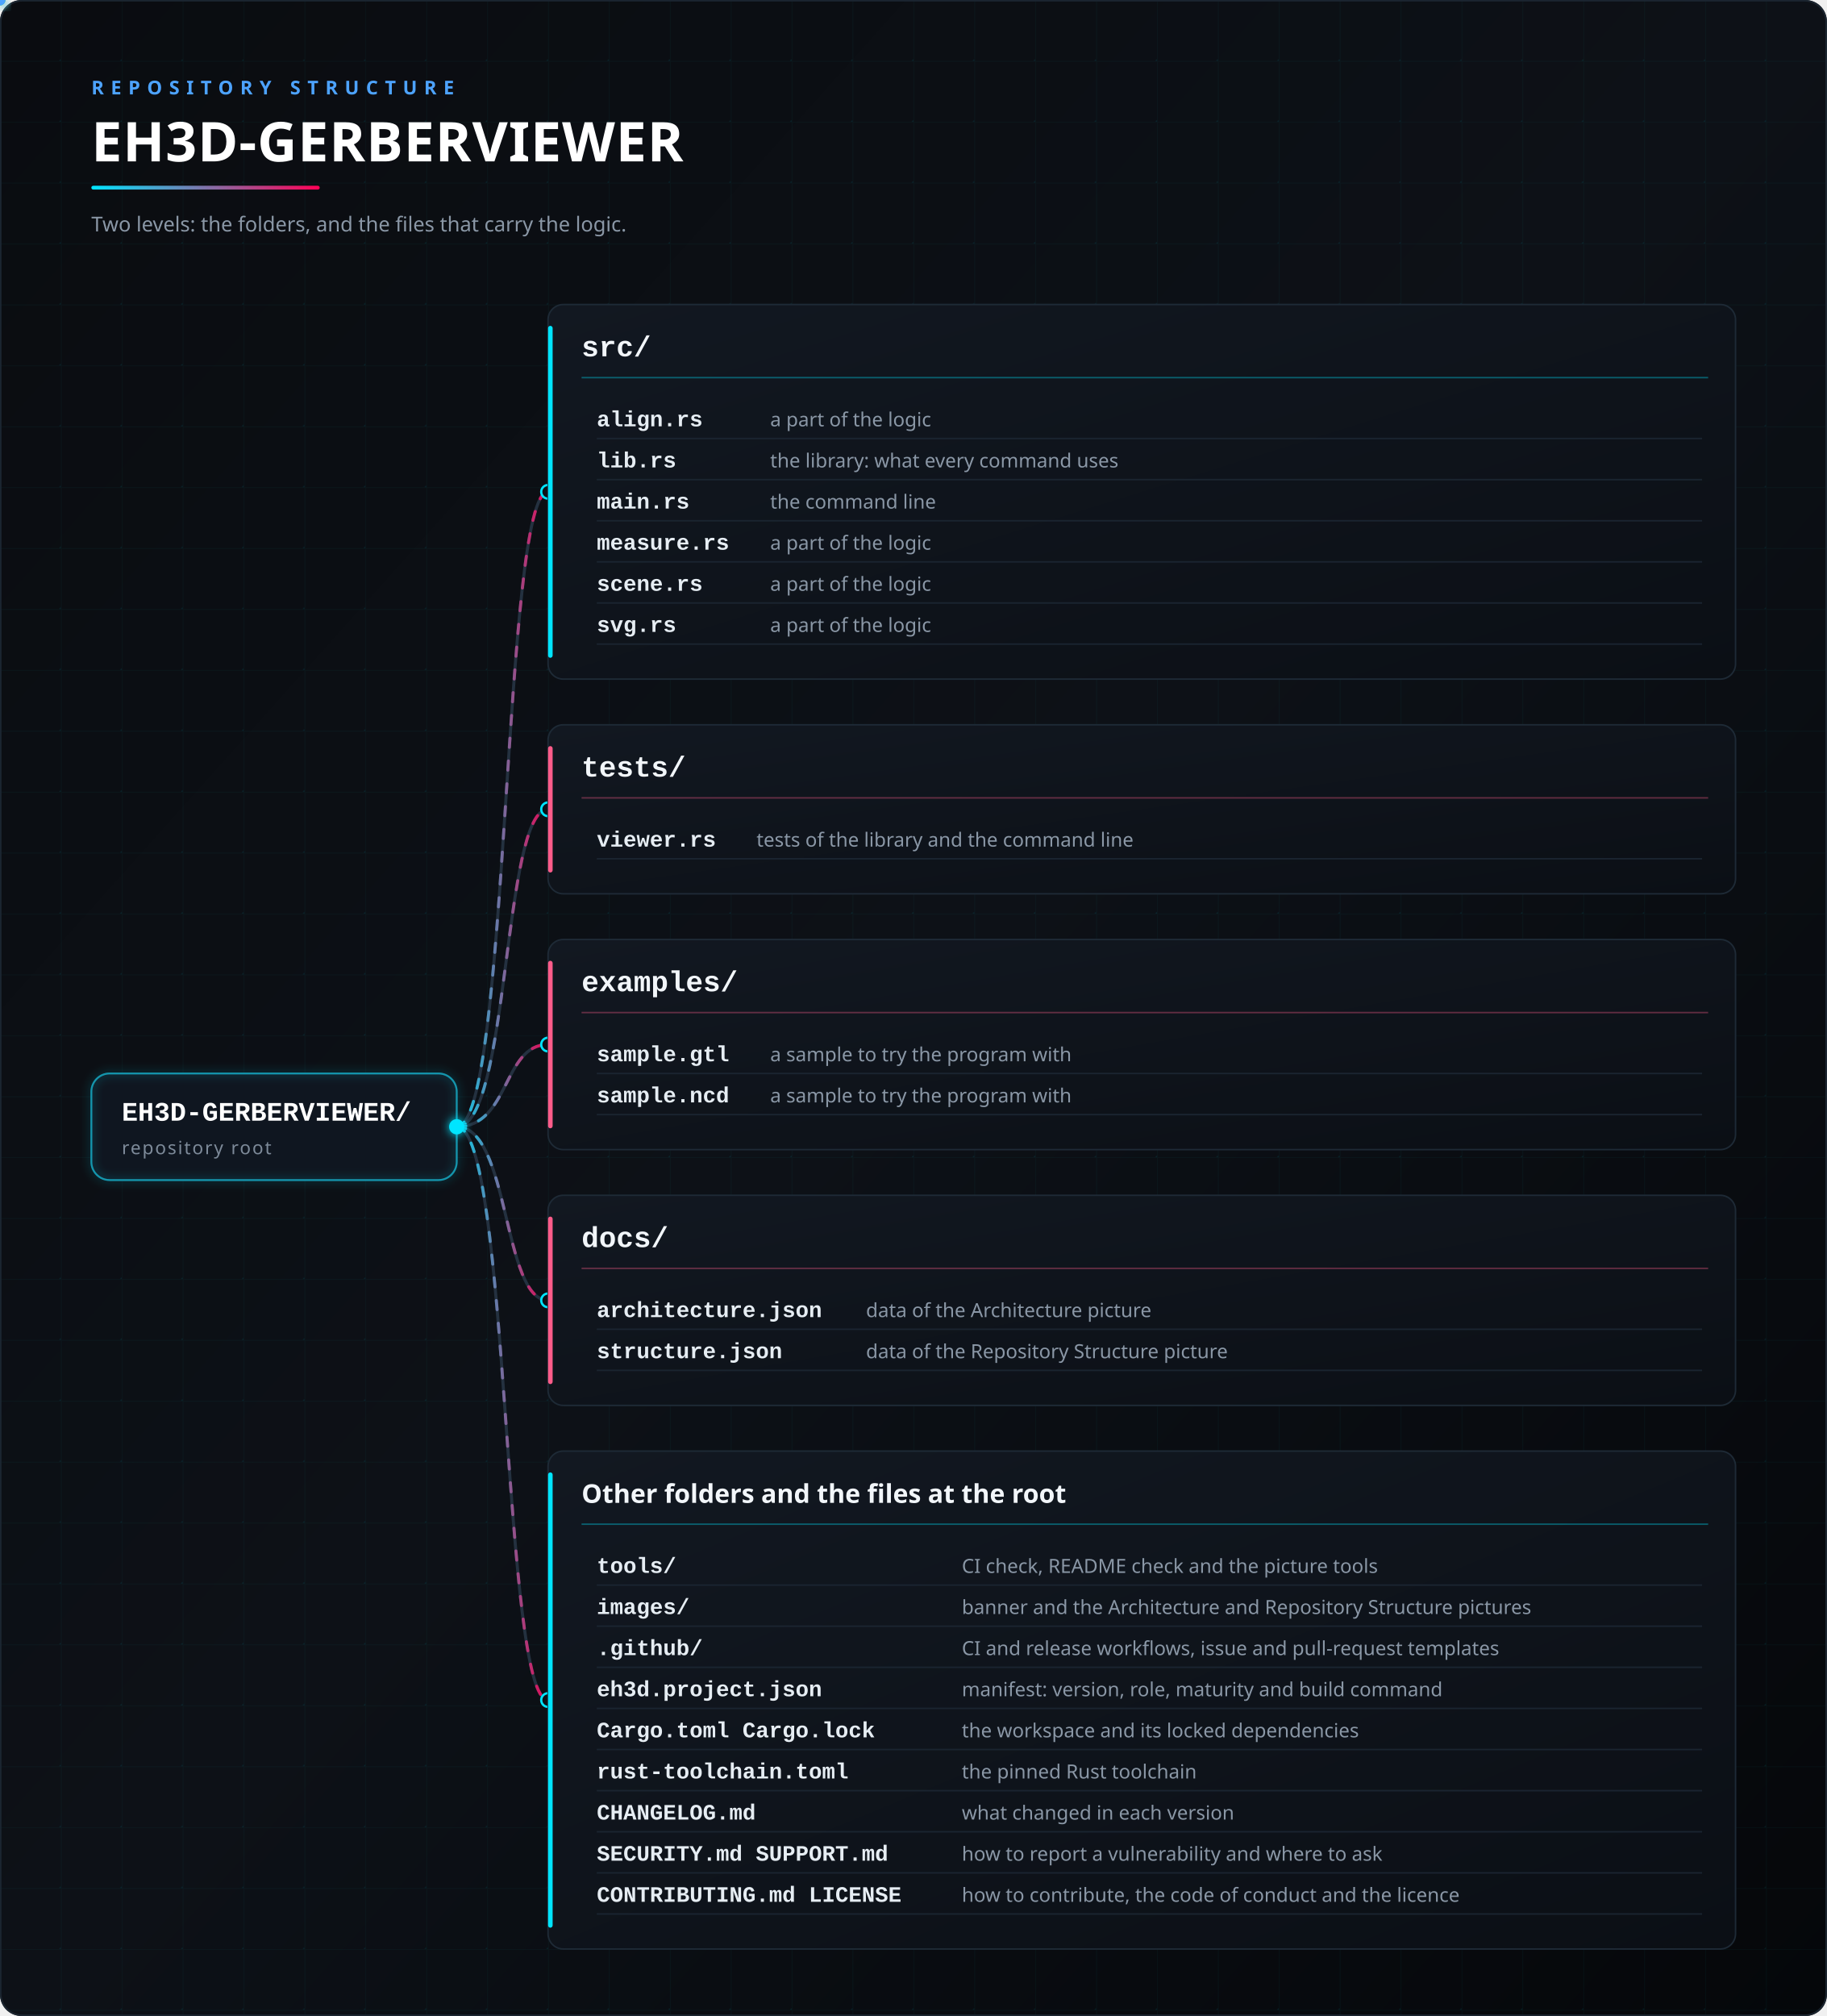
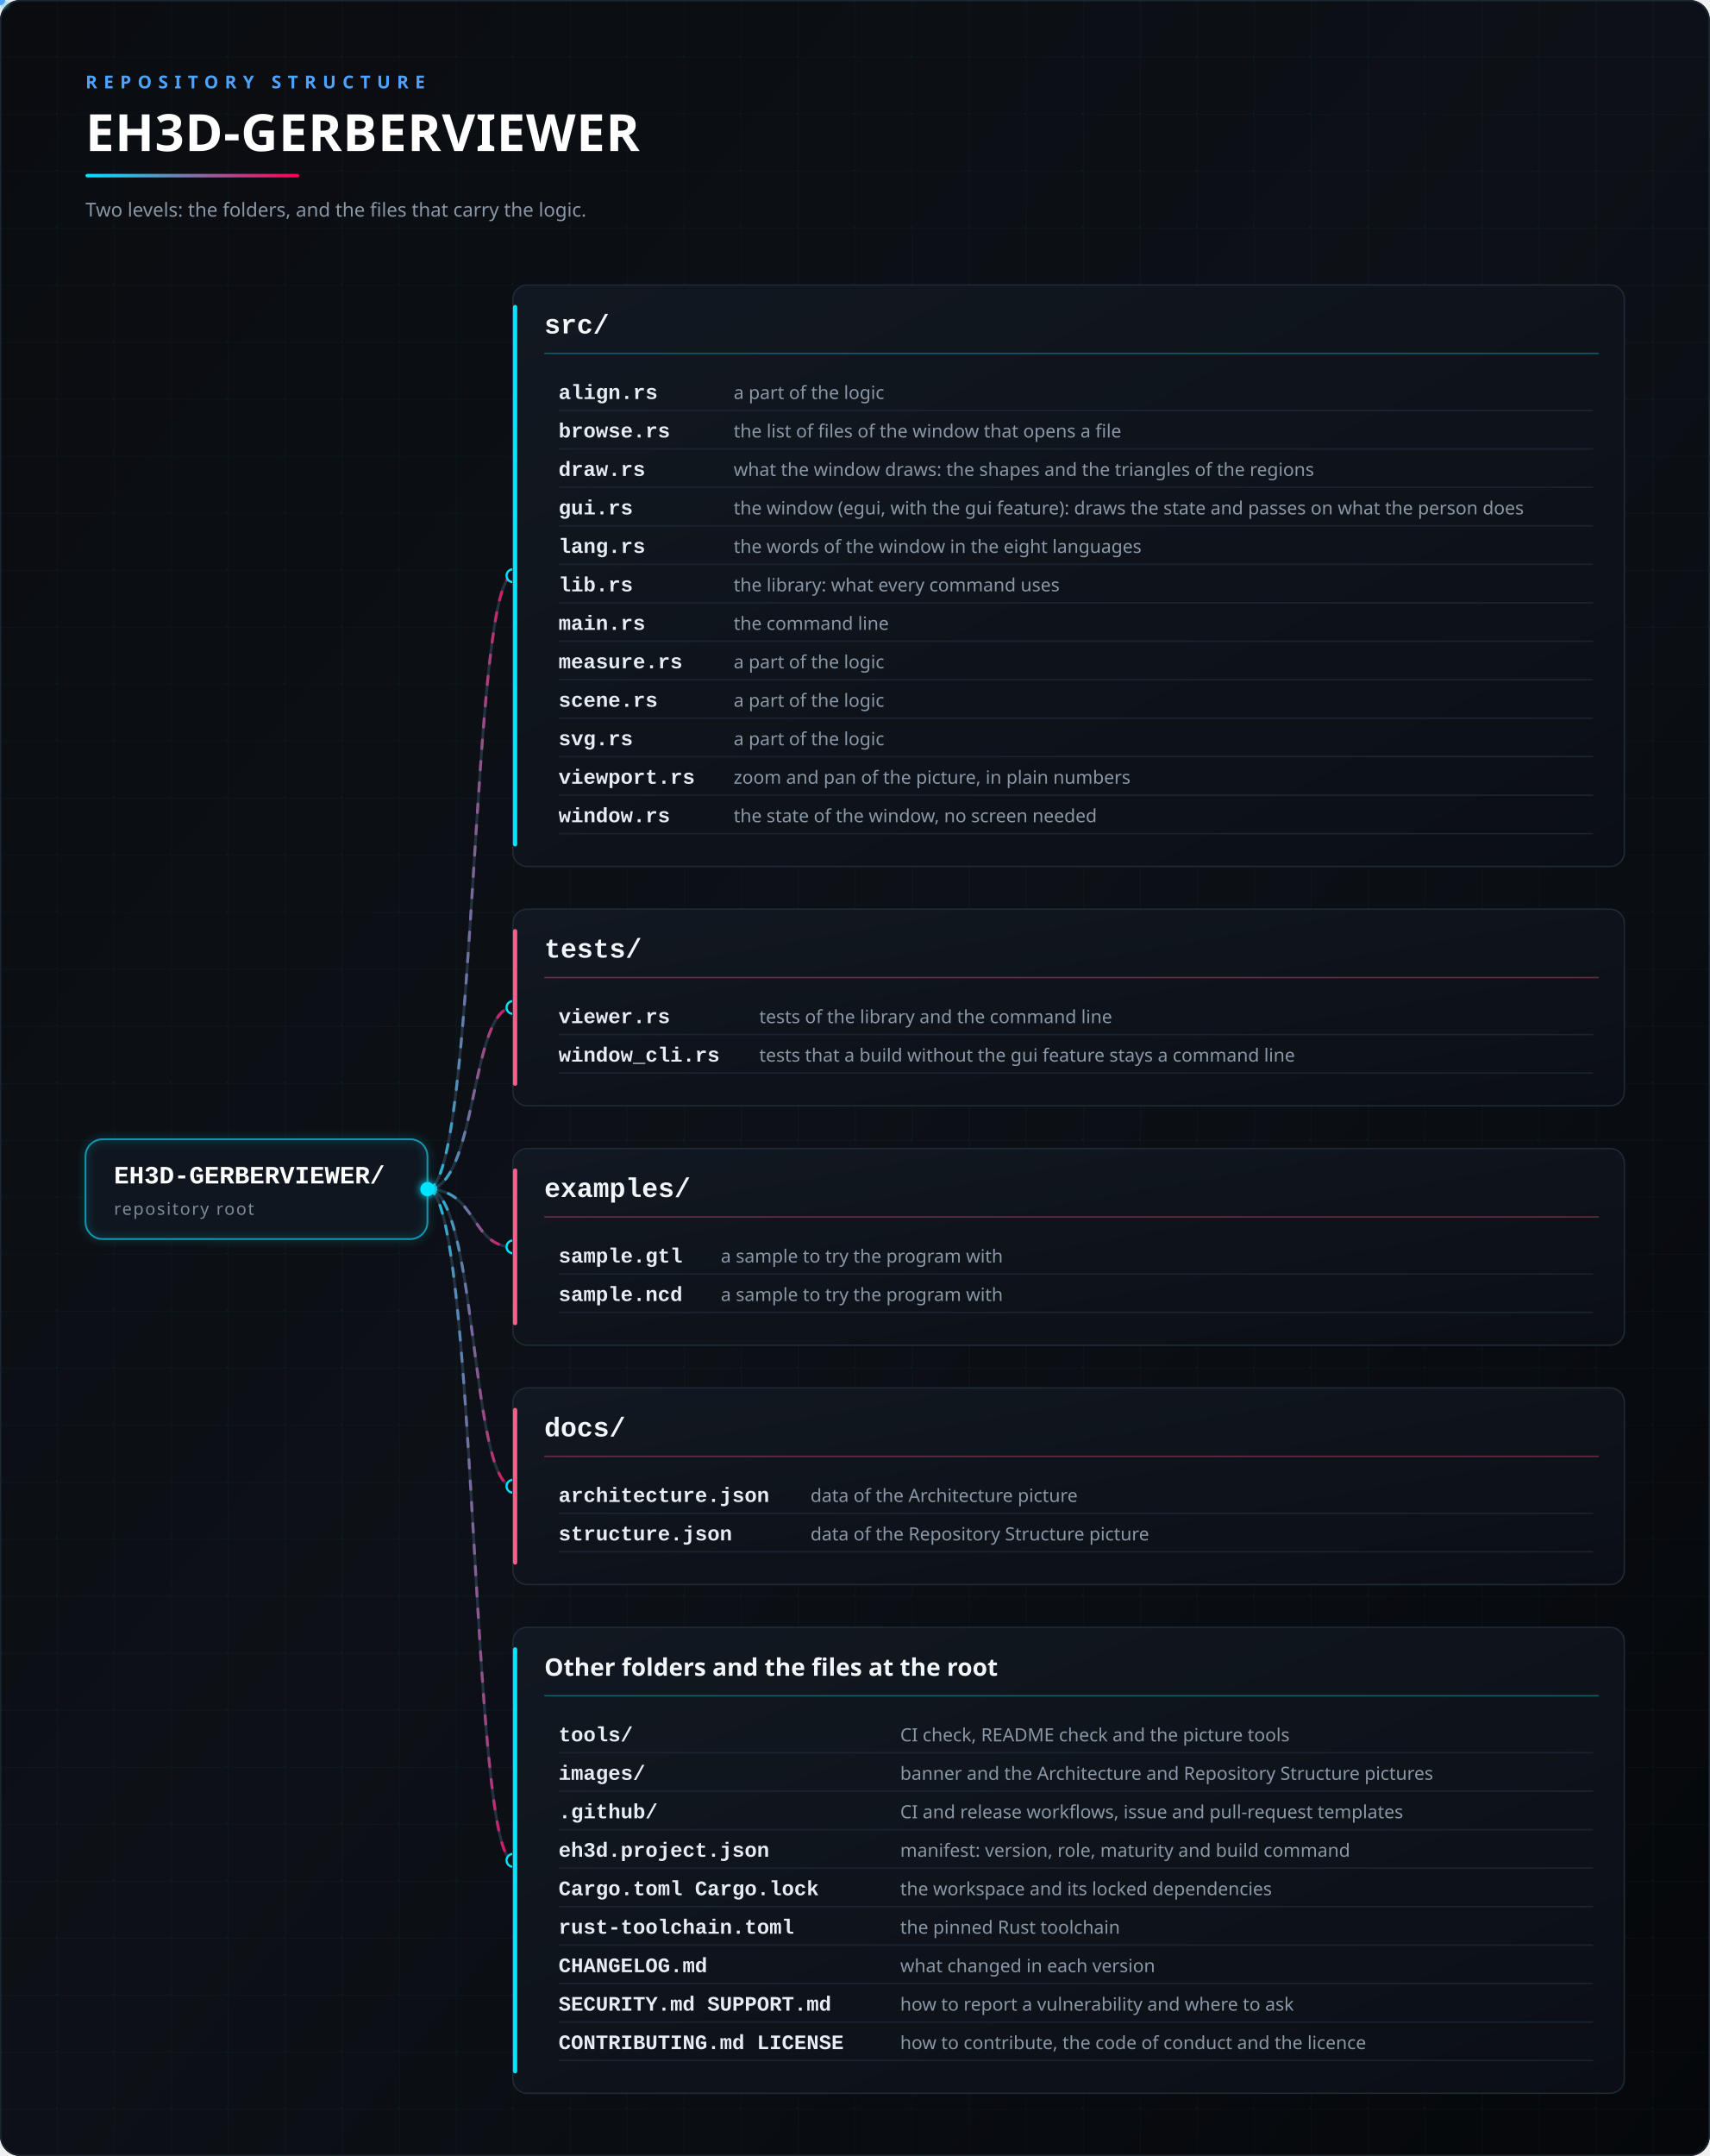
- <svg xmlns="http://www.w3.org/2000/svg" viewBox="0 0 1200 1324" width="100%" role="img" aria-labelledby="t d">
+ <svg xmlns="http://www.w3.org/2000/svg" viewBox="0 0 1200 1513" width="100%" role="img" aria-labelledby="t d">
  <defs>
    <linearGradient id="bg" x1="0" y1="0" x2="1" y2="1">
      <stop offset="0" stop-color="#0A0C10" />
      <stop offset="0.5" stop-color="#0D1117" />
      <stop offset="1" stop-color="#05070A" />
    </linearGradient>
    <linearGradient id="card" x1="0" y1="0" x2="1" y2="1">
      <stop offset="0" stop-color="#121821" />
      <stop offset="1" stop-color="#0B0F15" />
    </linearGradient>
    <linearGradient id="line" x1="0" y1="0" x2="1" y2="0">
      <stop offset="0" stop-color="#00E5FF" />
      <stop offset="1" stop-color="#FF0055" />
    </linearGradient>
    <filter id="glow" x="-50%" y="-50%" width="200%" height="200%">
      <feGaussianBlur stdDeviation="3" result="b" />
      <feMerge>
        <feMergeNode in="b" />
        <feMergeNode in="SourceGraphic" />
      </feMerge>
    </filter>
    <pattern id="grid" width="40" height="40" patternUnits="userSpaceOnUse">
      <path d="M40 0H0V40" fill="none" stroke="#00E5FF" stroke-opacity="0.035" />
      <circle cx="40" cy="40" r="1" fill="#00E5FF" fill-opacity="0.09" />
    </pattern>
  </defs>
-   <rect width="1200" height="1324" rx="14" fill="url(#bg)" />
-   <rect width="1200" height="1324" rx="14" fill="url(#grid)" />
-   <rect x="0.5" y="0.5" width="1199" height="1323" rx="14" fill="none" stroke="#1B2530" />
+   <rect width="1200" height="1513" rx="14" fill="url(#bg)" />
+   <rect width="1200" height="1513" rx="14" fill="url(#grid)" />
+   <rect x="0.5" y="0.5" width="1199" height="1512" rx="14" fill="none" stroke="#1B2530" />
  <text x="60" y="62" font-family="'Segoe UI','Noto Sans','Noto Sans CJK SC','Microsoft YaHei','Yu Gothic','Helvetica Neue',Helvetica,Arial,sans-serif" font-size="12.5" font-weight="600" fill="#4DA3FF" text-anchor="start" letter-spacing="4.5">REPOSITORY STRUCTURE</text>
  <text x="60" y="106" font-family="'Segoe UI','Noto Sans','Noto Sans CJK SC','Microsoft YaHei','Yu Gothic','Helvetica Neue',Helvetica,Arial,sans-serif" font-size="36" font-weight="700" fill="#FFFFFF" text-anchor="start" letter-spacing="0.5">EH3D-GERBERVIEWER</text>
  <rect x="60" y="122" width="150" height="2.5" rx="1.25" fill="url(#line)">
    <animate attributeName="width" values="40;150;150" keyTimes="0;0.4;1" dur="3s" repeatCount="indefinite" />
  </rect>
  <text x="60" y="152" font-family="'Segoe UI','Noto Sans','Noto Sans CJK SC','Microsoft YaHei','Yu Gothic','Helvetica Neue',Helvetica,Arial,sans-serif" font-size="13.5" font-weight="400" fill="#8A97A6" text-anchor="start">Two levels: the folders, and the files that carry the logic.</text>
-   <path id="c0" d="M300,740 C335,740 330,323 360,323" fill="none" stroke="#243140" stroke-width="2" />
-   <path d="M300,740 C335,740 330,323 360,323" fill="none" stroke="url(#line)" stroke-width="2" stroke-linecap="round" stroke-dasharray="6 9" opacity="0.9">
-     <animate attributeName="stroke-dashoffset" from="0" to="-30" dur="1.6s" repeatCount="indefinite" />
-   </path>
-   <circle cx="360" cy="323" r="4.5" fill="#0D1117" stroke="#00E5FF" stroke-width="1.5" />
-   <path id="c1" d="M300,740 C335,740 330,531.5 360,531.5" fill="none" stroke="#243140" stroke-width="2" />
-   <path d="M300,740 C335,740 330,531.5 360,531.5" fill="none" stroke="url(#line)" stroke-width="2" stroke-linecap="round" stroke-dasharray="6 9" opacity="0.9">
-     <animate attributeName="stroke-dashoffset" from="0" to="-30" dur="1.6s" repeatCount="indefinite" />
-   </path>
-   <circle cx="360" cy="531.5" r="4.5" fill="#0D1117" stroke="#00E5FF" stroke-width="1.5" />
-   <path id="c2" d="M300,740 C335,740 330,686 360,686" fill="none" stroke="#243140" stroke-width="2" />
-   <path d="M300,740 C335,740 330,686 360,686" fill="none" stroke="url(#line)" stroke-width="2" stroke-linecap="round" stroke-dasharray="6 9" opacity="0.9">
-     <animate attributeName="stroke-dashoffset" from="0" to="-30" dur="1.6s" repeatCount="indefinite" />
-   </path>
-   <circle cx="360" cy="686" r="4.5" fill="#0D1117" stroke="#00E5FF" stroke-width="1.5" />
-   <path id="c3" d="M300,740 C335,740 330,854 360,854" fill="none" stroke="#243140" stroke-width="2" />
-   <path d="M300,740 C335,740 330,854 360,854" fill="none" stroke="url(#line)" stroke-width="2" stroke-linecap="round" stroke-dasharray="6 9" opacity="0.9">
-     <animate attributeName="stroke-dashoffset" from="0" to="-30" dur="1.6s" repeatCount="indefinite" />
-   </path>
-   <circle cx="360" cy="854" r="4.5" fill="#0D1117" stroke="#00E5FF" stroke-width="1.5" />
-   <path id="c4" d="M300,740 C335,740 330,1116.5 360,1116.5" fill="none" stroke="#243140" stroke-width="2" />
-   <path d="M300,740 C335,740 330,1116.5 360,1116.5" fill="none" stroke="url(#line)" stroke-width="2" stroke-linecap="round" stroke-dasharray="6 9" opacity="0.9">
-     <animate attributeName="stroke-dashoffset" from="0" to="-30" dur="1.6s" repeatCount="indefinite" />
-   </path>
-   <circle cx="360" cy="1116.5" r="4.5" fill="#0D1117" stroke="#00E5FF" stroke-width="1.5" />
+   <path id="c0" d="M300,834.5 C335,834.5 330,404 360,404" fill="none" stroke="#243140" stroke-width="2" />
+   <path d="M300,834.5 C335,834.5 330,404 360,404" fill="none" stroke="url(#line)" stroke-width="2" stroke-linecap="round" stroke-dasharray="6 9" opacity="0.9">
+     <animate attributeName="stroke-dashoffset" from="0" to="-30" dur="1.6s" repeatCount="indefinite" />
+   </path>
+   <circle cx="360" cy="404" r="4.5" fill="#0D1117" stroke="#00E5FF" stroke-width="1.5" />
+   <path id="c1" d="M300,834.5 C335,834.5 330,707 360,707" fill="none" stroke="#243140" stroke-width="2" />
+   <path d="M300,834.5 C335,834.5 330,707 360,707" fill="none" stroke="url(#line)" stroke-width="2" stroke-linecap="round" stroke-dasharray="6 9" opacity="0.9">
+     <animate attributeName="stroke-dashoffset" from="0" to="-30" dur="1.6s" repeatCount="indefinite" />
+   </path>
+   <circle cx="360" cy="707" r="4.5" fill="#0D1117" stroke="#00E5FF" stroke-width="1.5" />
+   <path id="c2" d="M300,834.5 C335,834.5 330,875 360,875" fill="none" stroke="#243140" stroke-width="2" />
+   <path d="M300,834.5 C335,834.5 330,875 360,875" fill="none" stroke="url(#line)" stroke-width="2" stroke-linecap="round" stroke-dasharray="6 9" opacity="0.9">
+     <animate attributeName="stroke-dashoffset" from="0" to="-30" dur="1.6s" repeatCount="indefinite" />
+   </path>
+   <circle cx="360" cy="875" r="4.5" fill="#0D1117" stroke="#00E5FF" stroke-width="1.5" />
+   <path id="c3" d="M300,834.5 C335,834.5 330,1043 360,1043" fill="none" stroke="#243140" stroke-width="2" />
+   <path d="M300,834.5 C335,834.5 330,1043 360,1043" fill="none" stroke="url(#line)" stroke-width="2" stroke-linecap="round" stroke-dasharray="6 9" opacity="0.9">
+     <animate attributeName="stroke-dashoffset" from="0" to="-30" dur="1.6s" repeatCount="indefinite" />
+   </path>
+   <circle cx="360" cy="1043" r="4.5" fill="#0D1117" stroke="#00E5FF" stroke-width="1.5" />
+   <path id="c4" d="M300,834.5 C335,834.5 330,1305.5 360,1305.5" fill="none" stroke="#243140" stroke-width="2" />
+   <path d="M300,834.5 C335,834.5 330,1305.5 360,1305.5" fill="none" stroke="url(#line)" stroke-width="2" stroke-linecap="round" stroke-dasharray="6 9" opacity="0.9">
+     <animate attributeName="stroke-dashoffset" from="0" to="-30" dur="1.6s" repeatCount="indefinite" />
+   </path>
+   <circle cx="360" cy="1305.5" r="4.5" fill="#0D1117" stroke="#00E5FF" stroke-width="1.5" />
  <circle r="3.5" fill="#00E5FF" filter="url(#glow)">
    <animateMotion dur="3.4s" repeatCount="indefinite">
      <mpath href="#c0" />
    </animateMotion>
  </circle>
  <circle r="3.5" fill="#4DA3FF" filter="url(#glow)">
    <animateMotion dur="4.2s" repeatCount="indefinite">
      <mpath href="#c1" />
    </animateMotion>
  </circle>
  <circle r="3.5" fill="#FFB300" filter="url(#glow)">
    <animateMotion dur="5.0s" repeatCount="indefinite">
      <mpath href="#c2" />
    </animateMotion>
  </circle>
  <circle r="3.5" fill="#00E5FF" filter="url(#glow)">
    <animateMotion dur="5.8s" repeatCount="indefinite">
      <mpath href="#c3" />
    </animateMotion>
  </circle>
  <circle r="3.5" fill="#4DA3FF" filter="url(#glow)">
    <animateMotion dur="6.6s" repeatCount="indefinite">
      <mpath href="#c4" />
    </animateMotion>
  </circle>
-   <rect x="60" y="705" width="240" height="70" rx="12" fill="#0F1620" stroke="#2A3A4C" stroke-width="1.2" />
-   <rect x="60" y="705" width="240" height="70" rx="12" fill="none" stroke="#00E5FF" stroke-opacity="0.5" stroke-width="1.2" filter="url(#glow)">
+   <rect x="60" y="799.5" width="240" height="70" rx="12" fill="#0F1620" stroke="#2A3A4C" stroke-width="1.2" />
+   <rect x="60" y="799.5" width="240" height="70" rx="12" fill="none" stroke="#00E5FF" stroke-opacity="0.5" stroke-width="1.2" filter="url(#glow)">
    <animate attributeName="stroke-opacity" values="0.15;0.6;0.15" dur="3.6s" repeatCount="indefinite" />
  </rect>
-   <text x="80" y="736" font-family="'JetBrains Mono','Cascadia Code','SFMono-Regular',Consolas,'Liberation Mono',monospace" font-size="17.6" font-weight="700" fill="#FFFFFF" text-anchor="start">EH3D-GERBERVIEWER/</text>
-   <text x="80" y="758" font-family="'Segoe UI','Noto Sans','Noto Sans CJK SC','Microsoft YaHei','Yu Gothic','Helvetica Neue',Helvetica,Arial,sans-serif" font-size="12" font-weight="400" fill="#7D8A99" text-anchor="start" letter-spacing="1">repository root</text>
-   <circle cx="300" cy="740" r="5" fill="#00E5FF" filter="url(#glow)" />
-   <rect x="360" y="200" width="780" height="246" rx="10" fill="url(#card)" stroke="#1E2A36" stroke-width="1" />
-   <rect x="360" y="214" width="3" height="218" rx="1.5" fill="#00E5FF">
+   <text x="80" y="830.5" font-family="'JetBrains Mono','Cascadia Code','SFMono-Regular',Consolas,'Liberation Mono',monospace" font-size="17.6" font-weight="700" fill="#FFFFFF" text-anchor="start">EH3D-GERBERVIEWER/</text>
+   <text x="80" y="852.5" font-family="'Segoe UI','Noto Sans','Noto Sans CJK SC','Microsoft YaHei','Yu Gothic','Helvetica Neue',Helvetica,Arial,sans-serif" font-size="12" font-weight="400" fill="#7D8A99" text-anchor="start" letter-spacing="1">repository root</text>
+   <circle cx="300" cy="834.5" r="5" fill="#00E5FF" filter="url(#glow)" />
+   <rect x="360" y="200" width="780" height="408" rx="10" fill="url(#card)" stroke="#1E2A36" stroke-width="1" />
+   <rect x="360" y="214" width="3" height="380" rx="1.5" fill="#00E5FF">
    <animate attributeName="opacity" values="0.55;1;0.55" dur="4s" begin="0s" repeatCount="indefinite" />
  </rect>
  <text x="382" y="234" font-family="'JetBrains Mono','Cascadia Code','SFMono-Regular',Consolas,'Liberation Mono',monospace" font-size="19" font-weight="700" fill="#F2F6FA" text-anchor="start">src/</text>
  <line x1="382" y1="248" x2="1122" y2="248" stroke="#00E5FF" stroke-opacity="0.35" stroke-width="1" />
  <text x="392" y="280" font-family="'JetBrains Mono','Cascadia Code','SFMono-Regular',Consolas,'Liberation Mono',monospace" font-size="14.5" font-weight="600" fill="#E6EDF3" text-anchor="start">align.rs</text>
-   <text x="505.9" y="280" font-family="'Segoe UI','Noto Sans','Noto Sans CJK SC','Microsoft YaHei','Yu Gothic','Helvetica Neue',Helvetica,Arial,sans-serif" font-size="12.8" font-weight="400" fill="#8A97A6" text-anchor="start">a part of the logic</text>
+   <text x="514.89" y="280" font-family="'Segoe UI','Noto Sans','Noto Sans CJK SC','Microsoft YaHei','Yu Gothic','Helvetica Neue',Helvetica,Arial,sans-serif" font-size="12.8" font-weight="400" fill="#8A97A6" text-anchor="start">a part of the logic</text>
  <line x1="392" y1="288" x2="1118" y2="288" stroke="#1A2430" stroke-width="1" />
-   <text x="392" y="307" font-family="'JetBrains Mono','Cascadia Code','SFMono-Regular',Consolas,'Liberation Mono',monospace" font-size="14.5" font-weight="600" fill="#E6EDF3" text-anchor="start">lib.rs</text>
-   <text x="505.9" y="307" font-family="'Segoe UI','Noto Sans','Noto Sans CJK SC','Microsoft YaHei','Yu Gothic','Helvetica Neue',Helvetica,Arial,sans-serif" font-size="12.8" font-weight="400" fill="#8A97A6" text-anchor="start">the library: what every command uses</text>
+   <text x="392" y="307" font-family="'JetBrains Mono','Cascadia Code','SFMono-Regular',Consolas,'Liberation Mono',monospace" font-size="14.5" font-weight="600" fill="#E6EDF3" text-anchor="start">browse.rs</text>
+   <text x="514.89" y="307" font-family="'Segoe UI','Noto Sans','Noto Sans CJK SC','Microsoft YaHei','Yu Gothic','Helvetica Neue',Helvetica,Arial,sans-serif" font-size="12.8" font-weight="400" fill="#8A97A6" text-anchor="start">the list of files of the window that opens a file</text>
  <line x1="392" y1="315" x2="1118" y2="315" stroke="#1A2430" stroke-width="1" />
-   <text x="392" y="334" font-family="'JetBrains Mono','Cascadia Code','SFMono-Regular',Consolas,'Liberation Mono',monospace" font-size="14.5" font-weight="600" fill="#E6EDF3" text-anchor="start">main.rs</text>
-   <text x="505.9" y="334" font-family="'Segoe UI','Noto Sans','Noto Sans CJK SC','Microsoft YaHei','Yu Gothic','Helvetica Neue',Helvetica,Arial,sans-serif" font-size="12.8" font-weight="400" fill="#8A97A6" text-anchor="start">the command line</text>
+   <text x="392" y="334" font-family="'JetBrains Mono','Cascadia Code','SFMono-Regular',Consolas,'Liberation Mono',monospace" font-size="14.5" font-weight="600" fill="#E6EDF3" text-anchor="start">draw.rs</text>
+   <text x="514.89" y="334" font-family="'Segoe UI','Noto Sans','Noto Sans CJK SC','Microsoft YaHei','Yu Gothic','Helvetica Neue',Helvetica,Arial,sans-serif" font-size="12.8" font-weight="400" fill="#8A97A6" text-anchor="start">what the window draws: the shapes and the triangles of the regions</text>
  <line x1="392" y1="342" x2="1118" y2="342" stroke="#1A2430" stroke-width="1" />
-   <text x="392" y="361" font-family="'JetBrains Mono','Cascadia Code','SFMono-Regular',Consolas,'Liberation Mono',monospace" font-size="14.5" font-weight="600" fill="#E6EDF3" text-anchor="start">measure.rs</text>
-   <text x="505.9" y="361" font-family="'Segoe UI','Noto Sans','Noto Sans CJK SC','Microsoft YaHei','Yu Gothic','Helvetica Neue',Helvetica,Arial,sans-serif" font-size="12.8" font-weight="400" fill="#8A97A6" text-anchor="start">a part of the logic</text>
+   <text x="392" y="361" font-family="'JetBrains Mono','Cascadia Code','SFMono-Regular',Consolas,'Liberation Mono',monospace" font-size="14.5" font-weight="600" fill="#E6EDF3" text-anchor="start">gui.rs</text>
+   <text x="514.89" y="361" font-family="'Segoe UI','Noto Sans','Noto Sans CJK SC','Microsoft YaHei','Yu Gothic','Helvetica Neue',Helvetica,Arial,sans-serif" font-size="12.8" font-weight="400" fill="#8A97A6" text-anchor="start">the window (egui, with the gui feature): draws the state and passes on what the person does</text>
  <line x1="392" y1="369" x2="1118" y2="369" stroke="#1A2430" stroke-width="1" />
-   <text x="392" y="388" font-family="'JetBrains Mono','Cascadia Code','SFMono-Regular',Consolas,'Liberation Mono',monospace" font-size="14.5" font-weight="600" fill="#E6EDF3" text-anchor="start">scene.rs</text>
-   <text x="505.9" y="388" font-family="'Segoe UI','Noto Sans','Noto Sans CJK SC','Microsoft YaHei','Yu Gothic','Helvetica Neue',Helvetica,Arial,sans-serif" font-size="12.8" font-weight="400" fill="#8A97A6" text-anchor="start">a part of the logic</text>
+   <text x="392" y="388" font-family="'JetBrains Mono','Cascadia Code','SFMono-Regular',Consolas,'Liberation Mono',monospace" font-size="14.5" font-weight="600" fill="#E6EDF3" text-anchor="start">lang.rs</text>
+   <text x="514.89" y="388" font-family="'Segoe UI','Noto Sans','Noto Sans CJK SC','Microsoft YaHei','Yu Gothic','Helvetica Neue',Helvetica,Arial,sans-serif" font-size="12.8" font-weight="400" fill="#8A97A6" text-anchor="start">the words of the window in the eight languages</text>
  <line x1="392" y1="396" x2="1118" y2="396" stroke="#1A2430" stroke-width="1" />
-   <text x="392" y="415" font-family="'JetBrains Mono','Cascadia Code','SFMono-Regular',Consolas,'Liberation Mono',monospace" font-size="14.5" font-weight="600" fill="#E6EDF3" text-anchor="start">svg.rs</text>
-   <text x="505.9" y="415" font-family="'Segoe UI','Noto Sans','Noto Sans CJK SC','Microsoft YaHei','Yu Gothic','Helvetica Neue',Helvetica,Arial,sans-serif" font-size="12.8" font-weight="400" fill="#8A97A6" text-anchor="start">a part of the logic</text>
+   <text x="392" y="415" font-family="'JetBrains Mono','Cascadia Code','SFMono-Regular',Consolas,'Liberation Mono',monospace" font-size="14.5" font-weight="600" fill="#E6EDF3" text-anchor="start">lib.rs</text>
+   <text x="514.89" y="415" font-family="'Segoe UI','Noto Sans','Noto Sans CJK SC','Microsoft YaHei','Yu Gothic','Helvetica Neue',Helvetica,Arial,sans-serif" font-size="12.8" font-weight="400" fill="#8A97A6" text-anchor="start">the library: what every command uses</text>
  <line x1="392" y1="423" x2="1118" y2="423" stroke="#1A2430" stroke-width="1" />
-   <rect x="360" y="476" width="780" height="111" rx="10" fill="url(#card)" stroke="#1E2A36" stroke-width="1" />
-   <rect x="360" y="490" width="3" height="83" rx="1.5" fill="#FF5C8A">
+   <text x="392" y="442" font-family="'JetBrains Mono','Cascadia Code','SFMono-Regular',Consolas,'Liberation Mono',monospace" font-size="14.5" font-weight="600" fill="#E6EDF3" text-anchor="start">main.rs</text>
+   <text x="514.89" y="442" font-family="'Segoe UI','Noto Sans','Noto Sans CJK SC','Microsoft YaHei','Yu Gothic','Helvetica Neue',Helvetica,Arial,sans-serif" font-size="12.8" font-weight="400" fill="#8A97A6" text-anchor="start">the command line</text>
+   <line x1="392" y1="450" x2="1118" y2="450" stroke="#1A2430" stroke-width="1" />
+   <text x="392" y="469" font-family="'JetBrains Mono','Cascadia Code','SFMono-Regular',Consolas,'Liberation Mono',monospace" font-size="14.5" font-weight="600" fill="#E6EDF3" text-anchor="start">measure.rs</text>
+   <text x="514.89" y="469" font-family="'Segoe UI','Noto Sans','Noto Sans CJK SC','Microsoft YaHei','Yu Gothic','Helvetica Neue',Helvetica,Arial,sans-serif" font-size="12.8" font-weight="400" fill="#8A97A6" text-anchor="start">a part of the logic</text>
+   <line x1="392" y1="477" x2="1118" y2="477" stroke="#1A2430" stroke-width="1" />
+   <text x="392" y="496" font-family="'JetBrains Mono','Cascadia Code','SFMono-Regular',Consolas,'Liberation Mono',monospace" font-size="14.5" font-weight="600" fill="#E6EDF3" text-anchor="start">scene.rs</text>
+   <text x="514.89" y="496" font-family="'Segoe UI','Noto Sans','Noto Sans CJK SC','Microsoft YaHei','Yu Gothic','Helvetica Neue',Helvetica,Arial,sans-serif" font-size="12.8" font-weight="400" fill="#8A97A6" text-anchor="start">a part of the logic</text>
+   <line x1="392" y1="504" x2="1118" y2="504" stroke="#1A2430" stroke-width="1" />
+   <text x="392" y="523" font-family="'JetBrains Mono','Cascadia Code','SFMono-Regular',Consolas,'Liberation Mono',monospace" font-size="14.5" font-weight="600" fill="#E6EDF3" text-anchor="start">svg.rs</text>
+   <text x="514.89" y="523" font-family="'Segoe UI','Noto Sans','Noto Sans CJK SC','Microsoft YaHei','Yu Gothic','Helvetica Neue',Helvetica,Arial,sans-serif" font-size="12.8" font-weight="400" fill="#8A97A6" text-anchor="start">a part of the logic</text>
+   <line x1="392" y1="531" x2="1118" y2="531" stroke="#1A2430" stroke-width="1" />
+   <text x="392" y="550" font-family="'JetBrains Mono','Cascadia Code','SFMono-Regular',Consolas,'Liberation Mono',monospace" font-size="14.5" font-weight="600" fill="#E6EDF3" text-anchor="start">viewport.rs</text>
+   <text x="514.89" y="550" font-family="'Segoe UI','Noto Sans','Noto Sans CJK SC','Microsoft YaHei','Yu Gothic','Helvetica Neue',Helvetica,Arial,sans-serif" font-size="12.8" font-weight="400" fill="#8A97A6" text-anchor="start">zoom and pan of the picture, in plain numbers</text>
+   <line x1="392" y1="558" x2="1118" y2="558" stroke="#1A2430" stroke-width="1" />
+   <text x="392" y="577" font-family="'JetBrains Mono','Cascadia Code','SFMono-Regular',Consolas,'Liberation Mono',monospace" font-size="14.5" font-weight="600" fill="#E6EDF3" text-anchor="start">window.rs</text>
+   <text x="514.89" y="577" font-family="'Segoe UI','Noto Sans','Noto Sans CJK SC','Microsoft YaHei','Yu Gothic','Helvetica Neue',Helvetica,Arial,sans-serif" font-size="12.8" font-weight="400" fill="#8A97A6" text-anchor="start">the state of the window, no screen needed</text>
+   <line x1="392" y1="585" x2="1118" y2="585" stroke="#1A2430" stroke-width="1" />
+   <rect x="360" y="638" width="780" height="138" rx="10" fill="url(#card)" stroke="#1E2A36" stroke-width="1" />
+   <rect x="360" y="652" width="3" height="110" rx="1.5" fill="#FF5C8A">
    <animate attributeName="opacity" values="0.55;1;0.55" dur="4s" begin="0.6s" repeatCount="indefinite" />
  </rect>
-   <text x="382" y="510" font-family="'JetBrains Mono','Cascadia Code','SFMono-Regular',Consolas,'Liberation Mono',monospace" font-size="19" font-weight="700" fill="#F2F6FA" text-anchor="start">tests/</text>
-   <line x1="382" y1="524" x2="1122" y2="524" stroke="#FF5C8A" stroke-opacity="0.35" stroke-width="1" />
-   <text x="392" y="556" font-family="'JetBrains Mono','Cascadia Code','SFMono-Regular',Consolas,'Liberation Mono',monospace" font-size="14.5" font-weight="600" fill="#E6EDF3" text-anchor="start">viewer.rs</text>
-   <text x="496.91" y="556" font-family="'Segoe UI','Noto Sans','Noto Sans CJK SC','Microsoft YaHei','Yu Gothic','Helvetica Neue',Helvetica,Arial,sans-serif" font-size="12.8" font-weight="400" fill="#8A97A6" text-anchor="start">tests of the library and the command line</text>
-   <line x1="392" y1="564" x2="1118" y2="564" stroke="#1A2430" stroke-width="1" />
-   <rect x="360" y="617" width="780" height="138" rx="10" fill="url(#card)" stroke="#1E2A36" stroke-width="1" />
-   <rect x="360" y="631" width="3" height="110" rx="1.5" fill="#FF5C8A">
+   <text x="382" y="672" font-family="'JetBrains Mono','Cascadia Code','SFMono-Regular',Consolas,'Liberation Mono',monospace" font-size="19" font-weight="700" fill="#F2F6FA" text-anchor="start">tests/</text>
+   <line x1="382" y1="686" x2="1122" y2="686" stroke="#FF5C8A" stroke-opacity="0.35" stroke-width="1" />
+   <text x="392" y="718" font-family="'JetBrains Mono','Cascadia Code','SFMono-Regular',Consolas,'Liberation Mono',monospace" font-size="14.5" font-weight="600" fill="#E6EDF3" text-anchor="start">viewer.rs</text>
+   <text x="532.87" y="718" font-family="'Segoe UI','Noto Sans','Noto Sans CJK SC','Microsoft YaHei','Yu Gothic','Helvetica Neue',Helvetica,Arial,sans-serif" font-size="12.8" font-weight="400" fill="#8A97A6" text-anchor="start">tests of the library and the command line</text>
+   <line x1="392" y1="726" x2="1118" y2="726" stroke="#1A2430" stroke-width="1" />
+   <text x="392" y="745" font-family="'JetBrains Mono','Cascadia Code','SFMono-Regular',Consolas,'Liberation Mono',monospace" font-size="14.5" font-weight="600" fill="#E6EDF3" text-anchor="start">window_cli.rs</text>
+   <text x="532.87" y="745" font-family="'Segoe UI','Noto Sans','Noto Sans CJK SC','Microsoft YaHei','Yu Gothic','Helvetica Neue',Helvetica,Arial,sans-serif" font-size="12.8" font-weight="400" fill="#8A97A6" text-anchor="start">tests that a build without the gui feature stays a command line</text>
+   <line x1="392" y1="753" x2="1118" y2="753" stroke="#1A2430" stroke-width="1" />
+   <rect x="360" y="806" width="780" height="138" rx="10" fill="url(#card)" stroke="#1E2A36" stroke-width="1" />
+   <rect x="360" y="820" width="3" height="110" rx="1.5" fill="#FF5C8A">
    <animate attributeName="opacity" values="0.55;1;0.55" dur="4s" begin="1.2s" repeatCount="indefinite" />
  </rect>
-   <text x="382" y="651" font-family="'JetBrains Mono','Cascadia Code','SFMono-Regular',Consolas,'Liberation Mono',monospace" font-size="19" font-weight="700" fill="#F2F6FA" text-anchor="start">examples/</text>
-   <line x1="382" y1="665" x2="1122" y2="665" stroke="#FF5C8A" stroke-opacity="0.35" stroke-width="1" />
-   <text x="392" y="697" font-family="'JetBrains Mono','Cascadia Code','SFMono-Regular',Consolas,'Liberation Mono',monospace" font-size="14.5" font-weight="600" fill="#E6EDF3" text-anchor="start">sample.gtl</text>
-   <text x="505.9" y="697" font-family="'Segoe UI','Noto Sans','Noto Sans CJK SC','Microsoft YaHei','Yu Gothic','Helvetica Neue',Helvetica,Arial,sans-serif" font-size="12.8" font-weight="400" fill="#8A97A6" text-anchor="start">a sample to try the program with</text>
-   <line x1="392" y1="705" x2="1118" y2="705" stroke="#1A2430" stroke-width="1" />
-   <text x="392" y="724" font-family="'JetBrains Mono','Cascadia Code','SFMono-Regular',Consolas,'Liberation Mono',monospace" font-size="14.5" font-weight="600" fill="#E6EDF3" text-anchor="start">sample.ncd</text>
-   <text x="505.9" y="724" font-family="'Segoe UI','Noto Sans','Noto Sans CJK SC','Microsoft YaHei','Yu Gothic','Helvetica Neue',Helvetica,Arial,sans-serif" font-size="12.8" font-weight="400" fill="#8A97A6" text-anchor="start">a sample to try the program with</text>
-   <line x1="392" y1="732" x2="1118" y2="732" stroke="#1A2430" stroke-width="1" />
-   <rect x="360" y="785" width="780" height="138" rx="10" fill="url(#card)" stroke="#1E2A36" stroke-width="1" />
-   <rect x="360" y="799" width="3" height="110" rx="1.5" fill="#FF5C8A">
+   <text x="382" y="840" font-family="'JetBrains Mono','Cascadia Code','SFMono-Regular',Consolas,'Liberation Mono',monospace" font-size="19" font-weight="700" fill="#F2F6FA" text-anchor="start">examples/</text>
+   <line x1="382" y1="854" x2="1122" y2="854" stroke="#FF5C8A" stroke-opacity="0.35" stroke-width="1" />
+   <text x="392" y="886" font-family="'JetBrains Mono','Cascadia Code','SFMono-Regular',Consolas,'Liberation Mono',monospace" font-size="14.5" font-weight="600" fill="#E6EDF3" text-anchor="start">sample.gtl</text>
+   <text x="505.9" y="886" font-family="'Segoe UI','Noto Sans','Noto Sans CJK SC','Microsoft YaHei','Yu Gothic','Helvetica Neue',Helvetica,Arial,sans-serif" font-size="12.8" font-weight="400" fill="#8A97A6" text-anchor="start">a sample to try the program with</text>
+   <line x1="392" y1="894" x2="1118" y2="894" stroke="#1A2430" stroke-width="1" />
+   <text x="392" y="913" font-family="'JetBrains Mono','Cascadia Code','SFMono-Regular',Consolas,'Liberation Mono',monospace" font-size="14.5" font-weight="600" fill="#E6EDF3" text-anchor="start">sample.ncd</text>
+   <text x="505.9" y="913" font-family="'Segoe UI','Noto Sans','Noto Sans CJK SC','Microsoft YaHei','Yu Gothic','Helvetica Neue',Helvetica,Arial,sans-serif" font-size="12.8" font-weight="400" fill="#8A97A6" text-anchor="start">a sample to try the program with</text>
+   <line x1="392" y1="921" x2="1118" y2="921" stroke="#1A2430" stroke-width="1" />
+   <rect x="360" y="974" width="780" height="138" rx="10" fill="url(#card)" stroke="#1E2A36" stroke-width="1" />
+   <rect x="360" y="988" width="3" height="110" rx="1.5" fill="#FF5C8A">
    <animate attributeName="opacity" values="0.55;1;0.55" dur="4s" begin="1.8s" repeatCount="indefinite" />
  </rect>
-   <text x="382" y="819" font-family="'JetBrains Mono','Cascadia Code','SFMono-Regular',Consolas,'Liberation Mono',monospace" font-size="19" font-weight="700" fill="#F2F6FA" text-anchor="start">docs/</text>
-   <line x1="382" y1="833" x2="1122" y2="833" stroke="#FF5C8A" stroke-opacity="0.35" stroke-width="1" />
-   <text x="392" y="865" font-family="'JetBrains Mono','Cascadia Code','SFMono-Regular',Consolas,'Liberation Mono',monospace" font-size="14.5" font-weight="600" fill="#E6EDF3" text-anchor="start">architecture.json</text>
-   <text x="568.83" y="865" font-family="'Segoe UI','Noto Sans','Noto Sans CJK SC','Microsoft YaHei','Yu Gothic','Helvetica Neue',Helvetica,Arial,sans-serif" font-size="12.8" font-weight="400" fill="#8A97A6" text-anchor="start">data of the Architecture picture</text>
-   <line x1="392" y1="873" x2="1118" y2="873" stroke="#1A2430" stroke-width="1" />
-   <text x="392" y="892" font-family="'JetBrains Mono','Cascadia Code','SFMono-Regular',Consolas,'Liberation Mono',monospace" font-size="14.5" font-weight="600" fill="#E6EDF3" text-anchor="start">structure.json</text>
-   <text x="568.83" y="892" font-family="'Segoe UI','Noto Sans','Noto Sans CJK SC','Microsoft YaHei','Yu Gothic','Helvetica Neue',Helvetica,Arial,sans-serif" font-size="12.8" font-weight="400" fill="#8A97A6" text-anchor="start">data of the Repository Structure picture</text>
-   <line x1="392" y1="900" x2="1118" y2="900" stroke="#1A2430" stroke-width="1" />
-   <rect x="360" y="953" width="780" height="327" rx="10" fill="url(#card)" stroke="#1E2A36" stroke-width="1" />
-   <rect x="360" y="967" width="3" height="299" rx="1.5" fill="#00E5FF">
+   <text x="382" y="1008" font-family="'JetBrains Mono','Cascadia Code','SFMono-Regular',Consolas,'Liberation Mono',monospace" font-size="19" font-weight="700" fill="#F2F6FA" text-anchor="start">docs/</text>
+   <line x1="382" y1="1022" x2="1122" y2="1022" stroke="#FF5C8A" stroke-opacity="0.35" stroke-width="1" />
+   <text x="392" y="1054" font-family="'JetBrains Mono','Cascadia Code','SFMono-Regular',Consolas,'Liberation Mono',monospace" font-size="14.5" font-weight="600" fill="#E6EDF3" text-anchor="start">architecture.json</text>
+   <text x="568.83" y="1054" font-family="'Segoe UI','Noto Sans','Noto Sans CJK SC','Microsoft YaHei','Yu Gothic','Helvetica Neue',Helvetica,Arial,sans-serif" font-size="12.8" font-weight="400" fill="#8A97A6" text-anchor="start">data of the Architecture picture</text>
+   <line x1="392" y1="1062" x2="1118" y2="1062" stroke="#1A2430" stroke-width="1" />
+   <text x="392" y="1081" font-family="'JetBrains Mono','Cascadia Code','SFMono-Regular',Consolas,'Liberation Mono',monospace" font-size="14.5" font-weight="600" fill="#E6EDF3" text-anchor="start">structure.json</text>
+   <text x="568.83" y="1081" font-family="'Segoe UI','Noto Sans','Noto Sans CJK SC','Microsoft YaHei','Yu Gothic','Helvetica Neue',Helvetica,Arial,sans-serif" font-size="12.8" font-weight="400" fill="#8A97A6" text-anchor="start">data of the Repository Structure picture</text>
+   <line x1="392" y1="1089" x2="1118" y2="1089" stroke="#1A2430" stroke-width="1" />
+   <rect x="360" y="1142" width="780" height="327" rx="10" fill="url(#card)" stroke="#1E2A36" stroke-width="1" />
+   <rect x="360" y="1156" width="3" height="299" rx="1.5" fill="#00E5FF">
    <animate attributeName="opacity" values="0.55;1;0.55" dur="4s" begin="2.4s" repeatCount="indefinite" />
  </rect>
-   <text x="382" y="987" font-family="'Segoe UI','Noto Sans','Noto Sans CJK SC','Microsoft YaHei','Yu Gothic','Helvetica Neue',Helvetica,Arial,sans-serif" font-size="17" font-weight="700" fill="#F2F6FA" text-anchor="start">Other folders and the files at the root</text>
-   <line x1="382" y1="1001" x2="1122" y2="1001" stroke="#00E5FF" stroke-opacity="0.35" stroke-width="1" />
-   <text x="392" y="1033" font-family="'JetBrains Mono','Cascadia Code','SFMono-Regular',Consolas,'Liberation Mono',monospace" font-size="14.5" font-weight="600" fill="#E6EDF3" text-anchor="start">tools/</text>
-   <text x="631.76" y="1033" font-family="'Segoe UI','Noto Sans','Noto Sans CJK SC','Microsoft YaHei','Yu Gothic','Helvetica Neue',Helvetica,Arial,sans-serif" font-size="12.8" font-weight="400" fill="#8A97A6" text-anchor="start">CI check, README check and the picture tools</text>
-   <line x1="392" y1="1041" x2="1118" y2="1041" stroke="#1A2430" stroke-width="1" />
-   <text x="392" y="1060" font-family="'JetBrains Mono','Cascadia Code','SFMono-Regular',Consolas,'Liberation Mono',monospace" font-size="14.5" font-weight="600" fill="#E6EDF3" text-anchor="start">images/</text>
-   <text x="631.76" y="1060" font-family="'Segoe UI','Noto Sans','Noto Sans CJK SC','Microsoft YaHei','Yu Gothic','Helvetica Neue',Helvetica,Arial,sans-serif" font-size="12.8" font-weight="400" fill="#8A97A6" text-anchor="start">banner and the Architecture and Repository Structure pictures</text>
-   <line x1="392" y1="1068" x2="1118" y2="1068" stroke="#1A2430" stroke-width="1" />
-   <text x="392" y="1087" font-family="'JetBrains Mono','Cascadia Code','SFMono-Regular',Consolas,'Liberation Mono',monospace" font-size="14.5" font-weight="600" fill="#E6EDF3" text-anchor="start">.github/</text>
-   <text x="631.76" y="1087" font-family="'Segoe UI','Noto Sans','Noto Sans CJK SC','Microsoft YaHei','Yu Gothic','Helvetica Neue',Helvetica,Arial,sans-serif" font-size="12.8" font-weight="400" fill="#8A97A6" text-anchor="start">CI and release workflows, issue and pull-request templates</text>
-   <line x1="392" y1="1095" x2="1118" y2="1095" stroke="#1A2430" stroke-width="1" />
-   <text x="392" y="1114" font-family="'JetBrains Mono','Cascadia Code','SFMono-Regular',Consolas,'Liberation Mono',monospace" font-size="14.5" font-weight="600" fill="#E6EDF3" text-anchor="start">eh3d.project.json</text>
-   <text x="631.76" y="1114" font-family="'Segoe UI','Noto Sans','Noto Sans CJK SC','Microsoft YaHei','Yu Gothic','Helvetica Neue',Helvetica,Arial,sans-serif" font-size="12.8" font-weight="400" fill="#8A97A6" text-anchor="start">manifest: version, role, maturity and build command</text>
-   <line x1="392" y1="1122" x2="1118" y2="1122" stroke="#1A2430" stroke-width="1" />
-   <text x="392" y="1141" font-family="'JetBrains Mono','Cascadia Code','SFMono-Regular',Consolas,'Liberation Mono',monospace" font-size="14.5" font-weight="600" fill="#E6EDF3" text-anchor="start">Cargo.toml  Cargo.lock</text>
-   <text x="631.76" y="1141" font-family="'Segoe UI','Noto Sans','Noto Sans CJK SC','Microsoft YaHei','Yu Gothic','Helvetica Neue',Helvetica,Arial,sans-serif" font-size="12.8" font-weight="400" fill="#8A97A6" text-anchor="start">the workspace and its locked dependencies</text>
-   <line x1="392" y1="1149" x2="1118" y2="1149" stroke="#1A2430" stroke-width="1" />
-   <text x="392" y="1168" font-family="'JetBrains Mono','Cascadia Code','SFMono-Regular',Consolas,'Liberation Mono',monospace" font-size="14.5" font-weight="600" fill="#E6EDF3" text-anchor="start">rust-toolchain.toml</text>
-   <text x="631.76" y="1168" font-family="'Segoe UI','Noto Sans','Noto Sans CJK SC','Microsoft YaHei','Yu Gothic','Helvetica Neue',Helvetica,Arial,sans-serif" font-size="12.8" font-weight="400" fill="#8A97A6" text-anchor="start">the pinned Rust toolchain</text>
-   <line x1="392" y1="1176" x2="1118" y2="1176" stroke="#1A2430" stroke-width="1" />
-   <text x="392" y="1195" font-family="'JetBrains Mono','Cascadia Code','SFMono-Regular',Consolas,'Liberation Mono',monospace" font-size="14.5" font-weight="600" fill="#E6EDF3" text-anchor="start">CHANGELOG.md</text>
-   <text x="631.76" y="1195" font-family="'Segoe UI','Noto Sans','Noto Sans CJK SC','Microsoft YaHei','Yu Gothic','Helvetica Neue',Helvetica,Arial,sans-serif" font-size="12.8" font-weight="400" fill="#8A97A6" text-anchor="start">what changed in each version</text>
-   <line x1="392" y1="1203" x2="1118" y2="1203" stroke="#1A2430" stroke-width="1" />
-   <text x="392" y="1222" font-family="'JetBrains Mono','Cascadia Code','SFMono-Regular',Consolas,'Liberation Mono',monospace" font-size="14.5" font-weight="600" fill="#E6EDF3" text-anchor="start">SECURITY.md  SUPPORT.md</text>
-   <text x="631.76" y="1222" font-family="'Segoe UI','Noto Sans','Noto Sans CJK SC','Microsoft YaHei','Yu Gothic','Helvetica Neue',Helvetica,Arial,sans-serif" font-size="12.8" font-weight="400" fill="#8A97A6" text-anchor="start">how to report a vulnerability and where to ask</text>
+   <text x="382" y="1176" font-family="'Segoe UI','Noto Sans','Noto Sans CJK SC','Microsoft YaHei','Yu Gothic','Helvetica Neue',Helvetica,Arial,sans-serif" font-size="17" font-weight="700" fill="#F2F6FA" text-anchor="start">Other folders and the files at the root</text>
+   <line x1="382" y1="1190" x2="1122" y2="1190" stroke="#00E5FF" stroke-opacity="0.35" stroke-width="1" />
+   <text x="392" y="1222" font-family="'JetBrains Mono','Cascadia Code','SFMono-Regular',Consolas,'Liberation Mono',monospace" font-size="14.5" font-weight="600" fill="#E6EDF3" text-anchor="start">tools/</text>
+   <text x="631.76" y="1222" font-family="'Segoe UI','Noto Sans','Noto Sans CJK SC','Microsoft YaHei','Yu Gothic','Helvetica Neue',Helvetica,Arial,sans-serif" font-size="12.8" font-weight="400" fill="#8A97A6" text-anchor="start">CI check, README check and the picture tools</text>
  <line x1="392" y1="1230" x2="1118" y2="1230" stroke="#1A2430" stroke-width="1" />
-   <text x="392" y="1249" font-family="'JetBrains Mono','Cascadia Code','SFMono-Regular',Consolas,'Liberation Mono',monospace" font-size="14.5" font-weight="600" fill="#E6EDF3" text-anchor="start">CONTRIBUTING.md  LICENSE</text>
-   <text x="631.76" y="1249" font-family="'Segoe UI','Noto Sans','Noto Sans CJK SC','Microsoft YaHei','Yu Gothic','Helvetica Neue',Helvetica,Arial,sans-serif" font-size="12.8" font-weight="400" fill="#8A97A6" text-anchor="start">how to contribute, the code of conduct and the licence</text>
+   <text x="392" y="1249" font-family="'JetBrains Mono','Cascadia Code','SFMono-Regular',Consolas,'Liberation Mono',monospace" font-size="14.5" font-weight="600" fill="#E6EDF3" text-anchor="start">images/</text>
+   <text x="631.76" y="1249" font-family="'Segoe UI','Noto Sans','Noto Sans CJK SC','Microsoft YaHei','Yu Gothic','Helvetica Neue',Helvetica,Arial,sans-serif" font-size="12.8" font-weight="400" fill="#8A97A6" text-anchor="start">banner and the Architecture and Repository Structure pictures</text>
  <line x1="392" y1="1257" x2="1118" y2="1257" stroke="#1A2430" stroke-width="1" />
+   <text x="392" y="1276" font-family="'JetBrains Mono','Cascadia Code','SFMono-Regular',Consolas,'Liberation Mono',monospace" font-size="14.5" font-weight="600" fill="#E6EDF3" text-anchor="start">.github/</text>
+   <text x="631.76" y="1276" font-family="'Segoe UI','Noto Sans','Noto Sans CJK SC','Microsoft YaHei','Yu Gothic','Helvetica Neue',Helvetica,Arial,sans-serif" font-size="12.8" font-weight="400" fill="#8A97A6" text-anchor="start">CI and release workflows, issue and pull-request templates</text>
+   <line x1="392" y1="1284" x2="1118" y2="1284" stroke="#1A2430" stroke-width="1" />
+   <text x="392" y="1303" font-family="'JetBrains Mono','Cascadia Code','SFMono-Regular',Consolas,'Liberation Mono',monospace" font-size="14.5" font-weight="600" fill="#E6EDF3" text-anchor="start">eh3d.project.json</text>
+   <text x="631.76" y="1303" font-family="'Segoe UI','Noto Sans','Noto Sans CJK SC','Microsoft YaHei','Yu Gothic','Helvetica Neue',Helvetica,Arial,sans-serif" font-size="12.8" font-weight="400" fill="#8A97A6" text-anchor="start">manifest: version, role, maturity and build command</text>
+   <line x1="392" y1="1311" x2="1118" y2="1311" stroke="#1A2430" stroke-width="1" />
+   <text x="392" y="1330" font-family="'JetBrains Mono','Cascadia Code','SFMono-Regular',Consolas,'Liberation Mono',monospace" font-size="14.5" font-weight="600" fill="#E6EDF3" text-anchor="start">Cargo.toml  Cargo.lock</text>
+   <text x="631.76" y="1330" font-family="'Segoe UI','Noto Sans','Noto Sans CJK SC','Microsoft YaHei','Yu Gothic','Helvetica Neue',Helvetica,Arial,sans-serif" font-size="12.8" font-weight="400" fill="#8A97A6" text-anchor="start">the workspace and its locked dependencies</text>
+   <line x1="392" y1="1338" x2="1118" y2="1338" stroke="#1A2430" stroke-width="1" />
+   <text x="392" y="1357" font-family="'JetBrains Mono','Cascadia Code','SFMono-Regular',Consolas,'Liberation Mono',monospace" font-size="14.5" font-weight="600" fill="#E6EDF3" text-anchor="start">rust-toolchain.toml</text>
+   <text x="631.76" y="1357" font-family="'Segoe UI','Noto Sans','Noto Sans CJK SC','Microsoft YaHei','Yu Gothic','Helvetica Neue',Helvetica,Arial,sans-serif" font-size="12.8" font-weight="400" fill="#8A97A6" text-anchor="start">the pinned Rust toolchain</text>
+   <line x1="392" y1="1365" x2="1118" y2="1365" stroke="#1A2430" stroke-width="1" />
+   <text x="392" y="1384" font-family="'JetBrains Mono','Cascadia Code','SFMono-Regular',Consolas,'Liberation Mono',monospace" font-size="14.5" font-weight="600" fill="#E6EDF3" text-anchor="start">CHANGELOG.md</text>
+   <text x="631.76" y="1384" font-family="'Segoe UI','Noto Sans','Noto Sans CJK SC','Microsoft YaHei','Yu Gothic','Helvetica Neue',Helvetica,Arial,sans-serif" font-size="12.8" font-weight="400" fill="#8A97A6" text-anchor="start">what changed in each version</text>
+   <line x1="392" y1="1392" x2="1118" y2="1392" stroke="#1A2430" stroke-width="1" />
+   <text x="392" y="1411" font-family="'JetBrains Mono','Cascadia Code','SFMono-Regular',Consolas,'Liberation Mono',monospace" font-size="14.5" font-weight="600" fill="#E6EDF3" text-anchor="start">SECURITY.md  SUPPORT.md</text>
+   <text x="631.76" y="1411" font-family="'Segoe UI','Noto Sans','Noto Sans CJK SC','Microsoft YaHei','Yu Gothic','Helvetica Neue',Helvetica,Arial,sans-serif" font-size="12.8" font-weight="400" fill="#8A97A6" text-anchor="start">how to report a vulnerability and where to ask</text>
+   <line x1="392" y1="1419" x2="1118" y2="1419" stroke="#1A2430" stroke-width="1" />
+   <text x="392" y="1438" font-family="'JetBrains Mono','Cascadia Code','SFMono-Regular',Consolas,'Liberation Mono',monospace" font-size="14.5" font-weight="600" fill="#E6EDF3" text-anchor="start">CONTRIBUTING.md  LICENSE</text>
+   <text x="631.76" y="1438" font-family="'Segoe UI','Noto Sans','Noto Sans CJK SC','Microsoft YaHei','Yu Gothic','Helvetica Neue',Helvetica,Arial,sans-serif" font-size="12.8" font-weight="400" fill="#8A97A6" text-anchor="start">how to contribute, the code of conduct and the licence</text>
+   <line x1="392" y1="1446" x2="1118" y2="1446" stroke="#1A2430" stroke-width="1" />
</svg>
